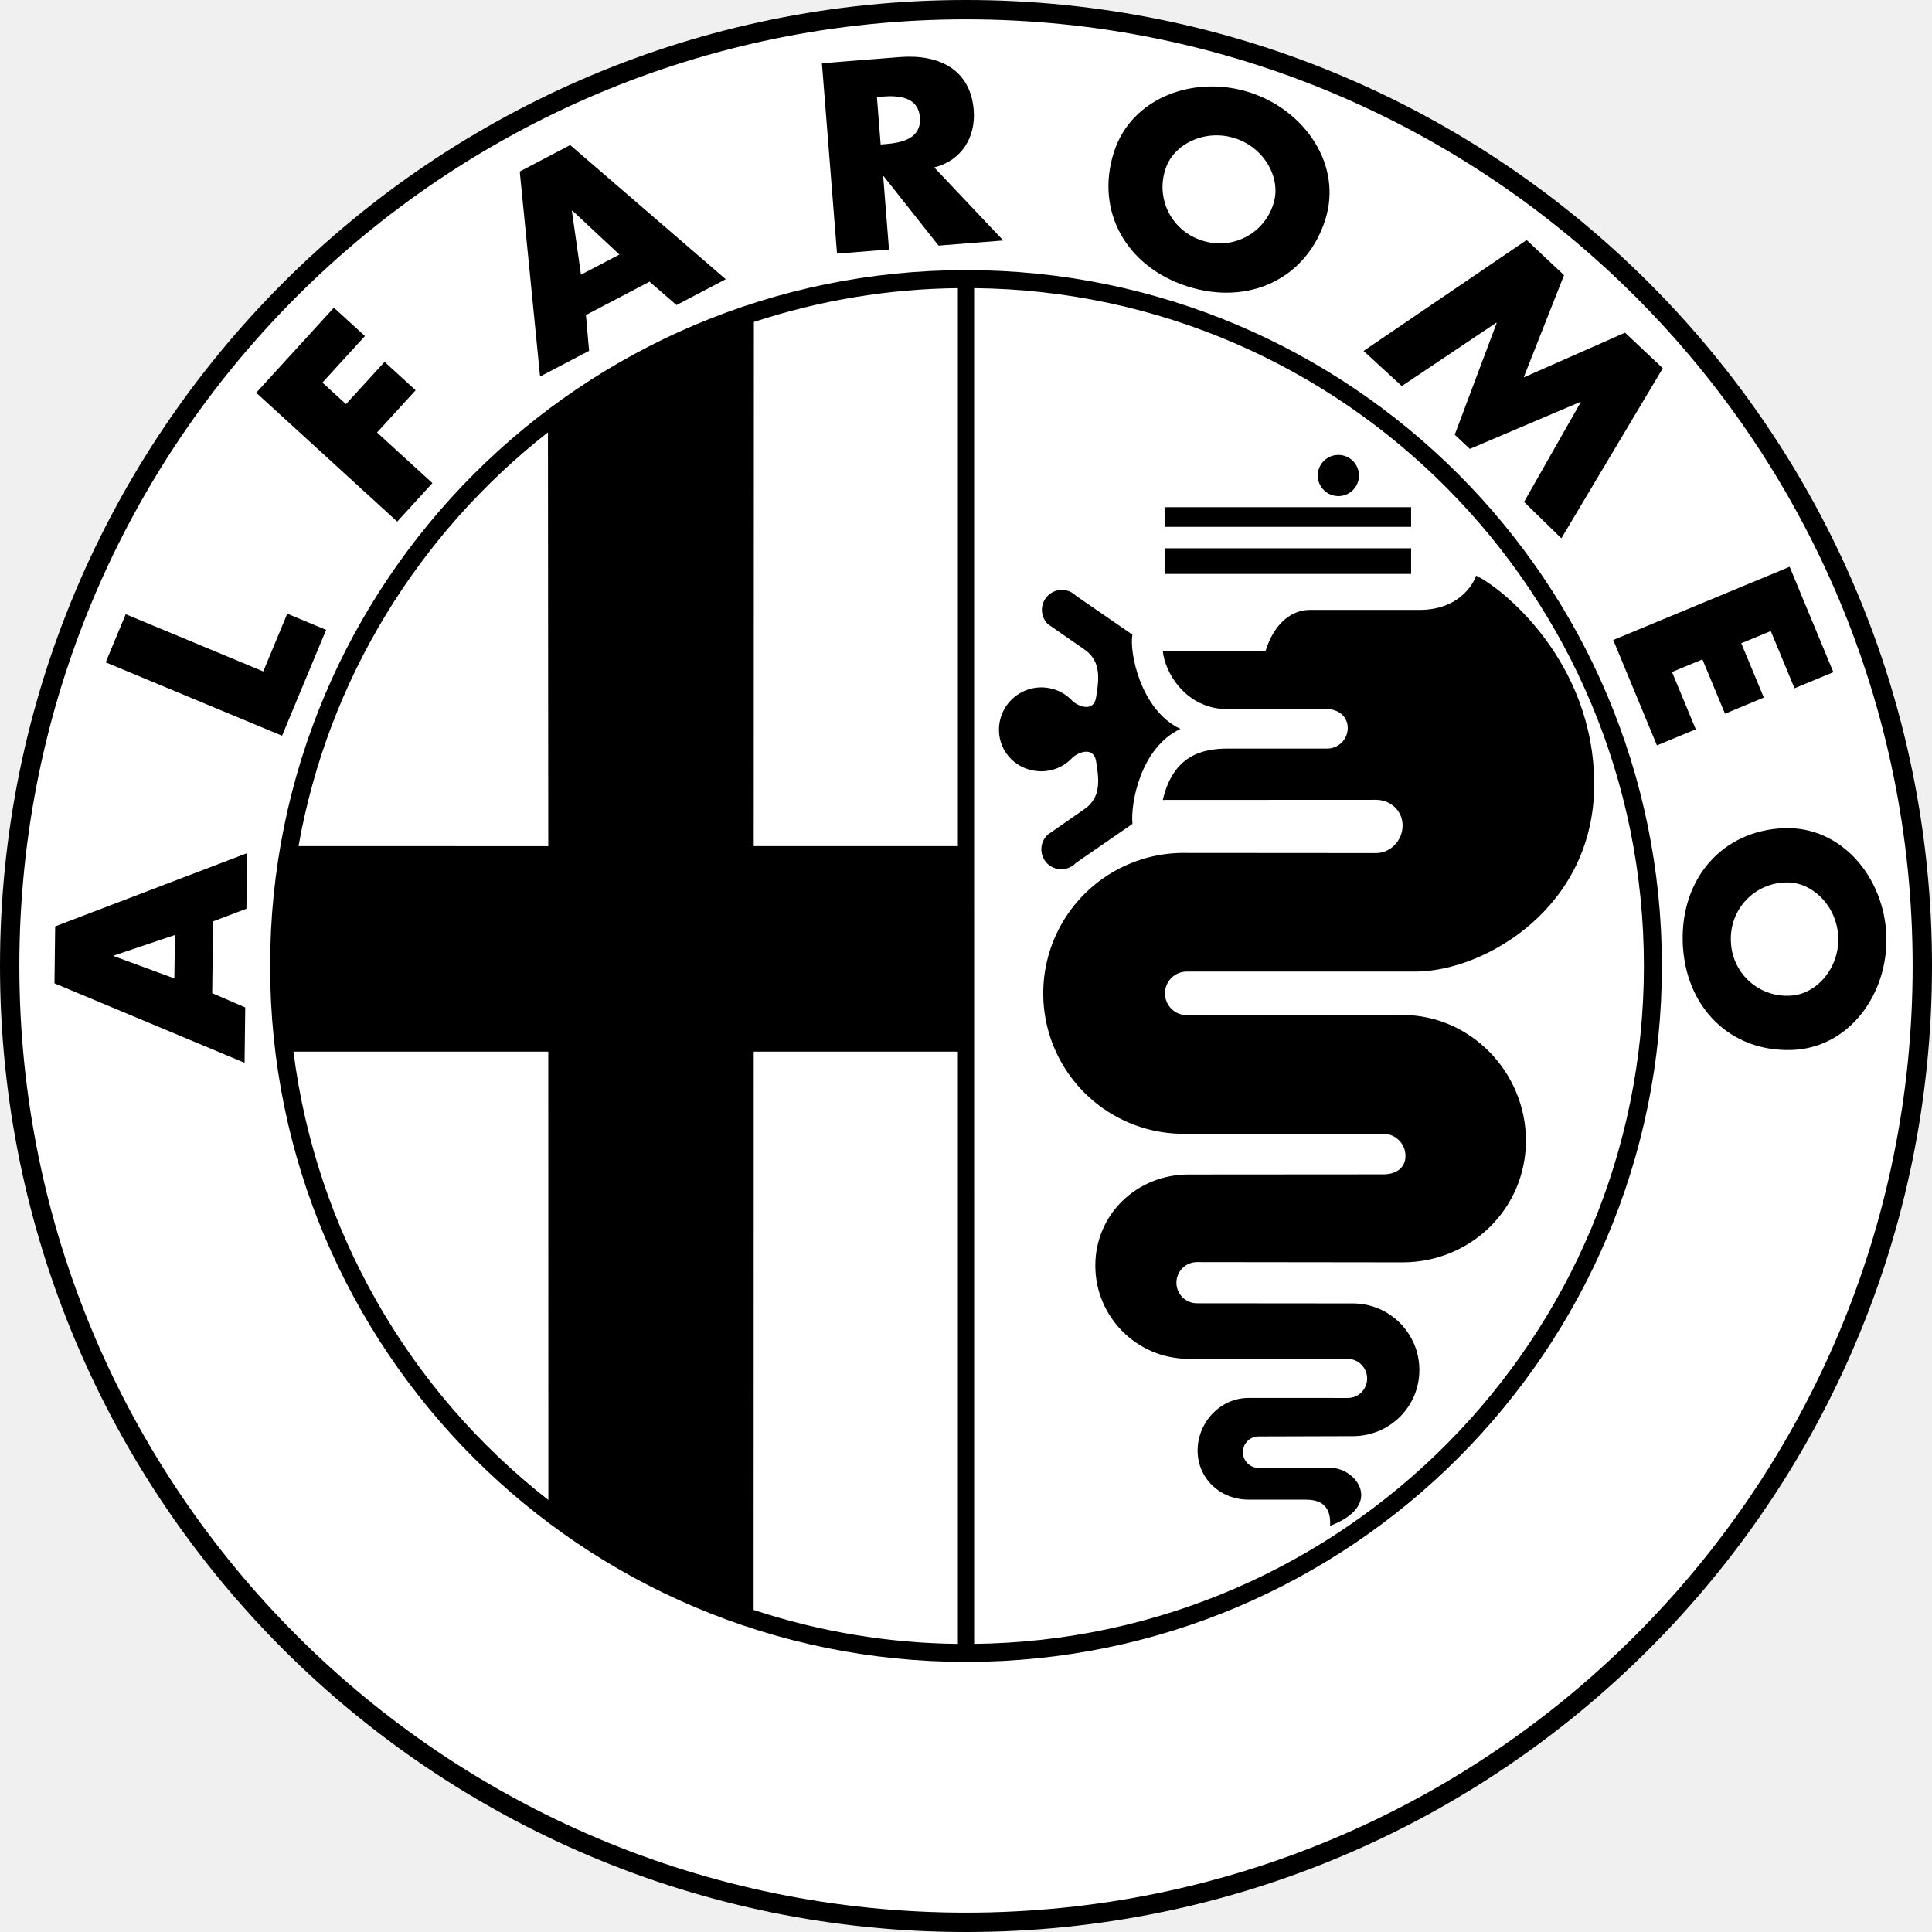
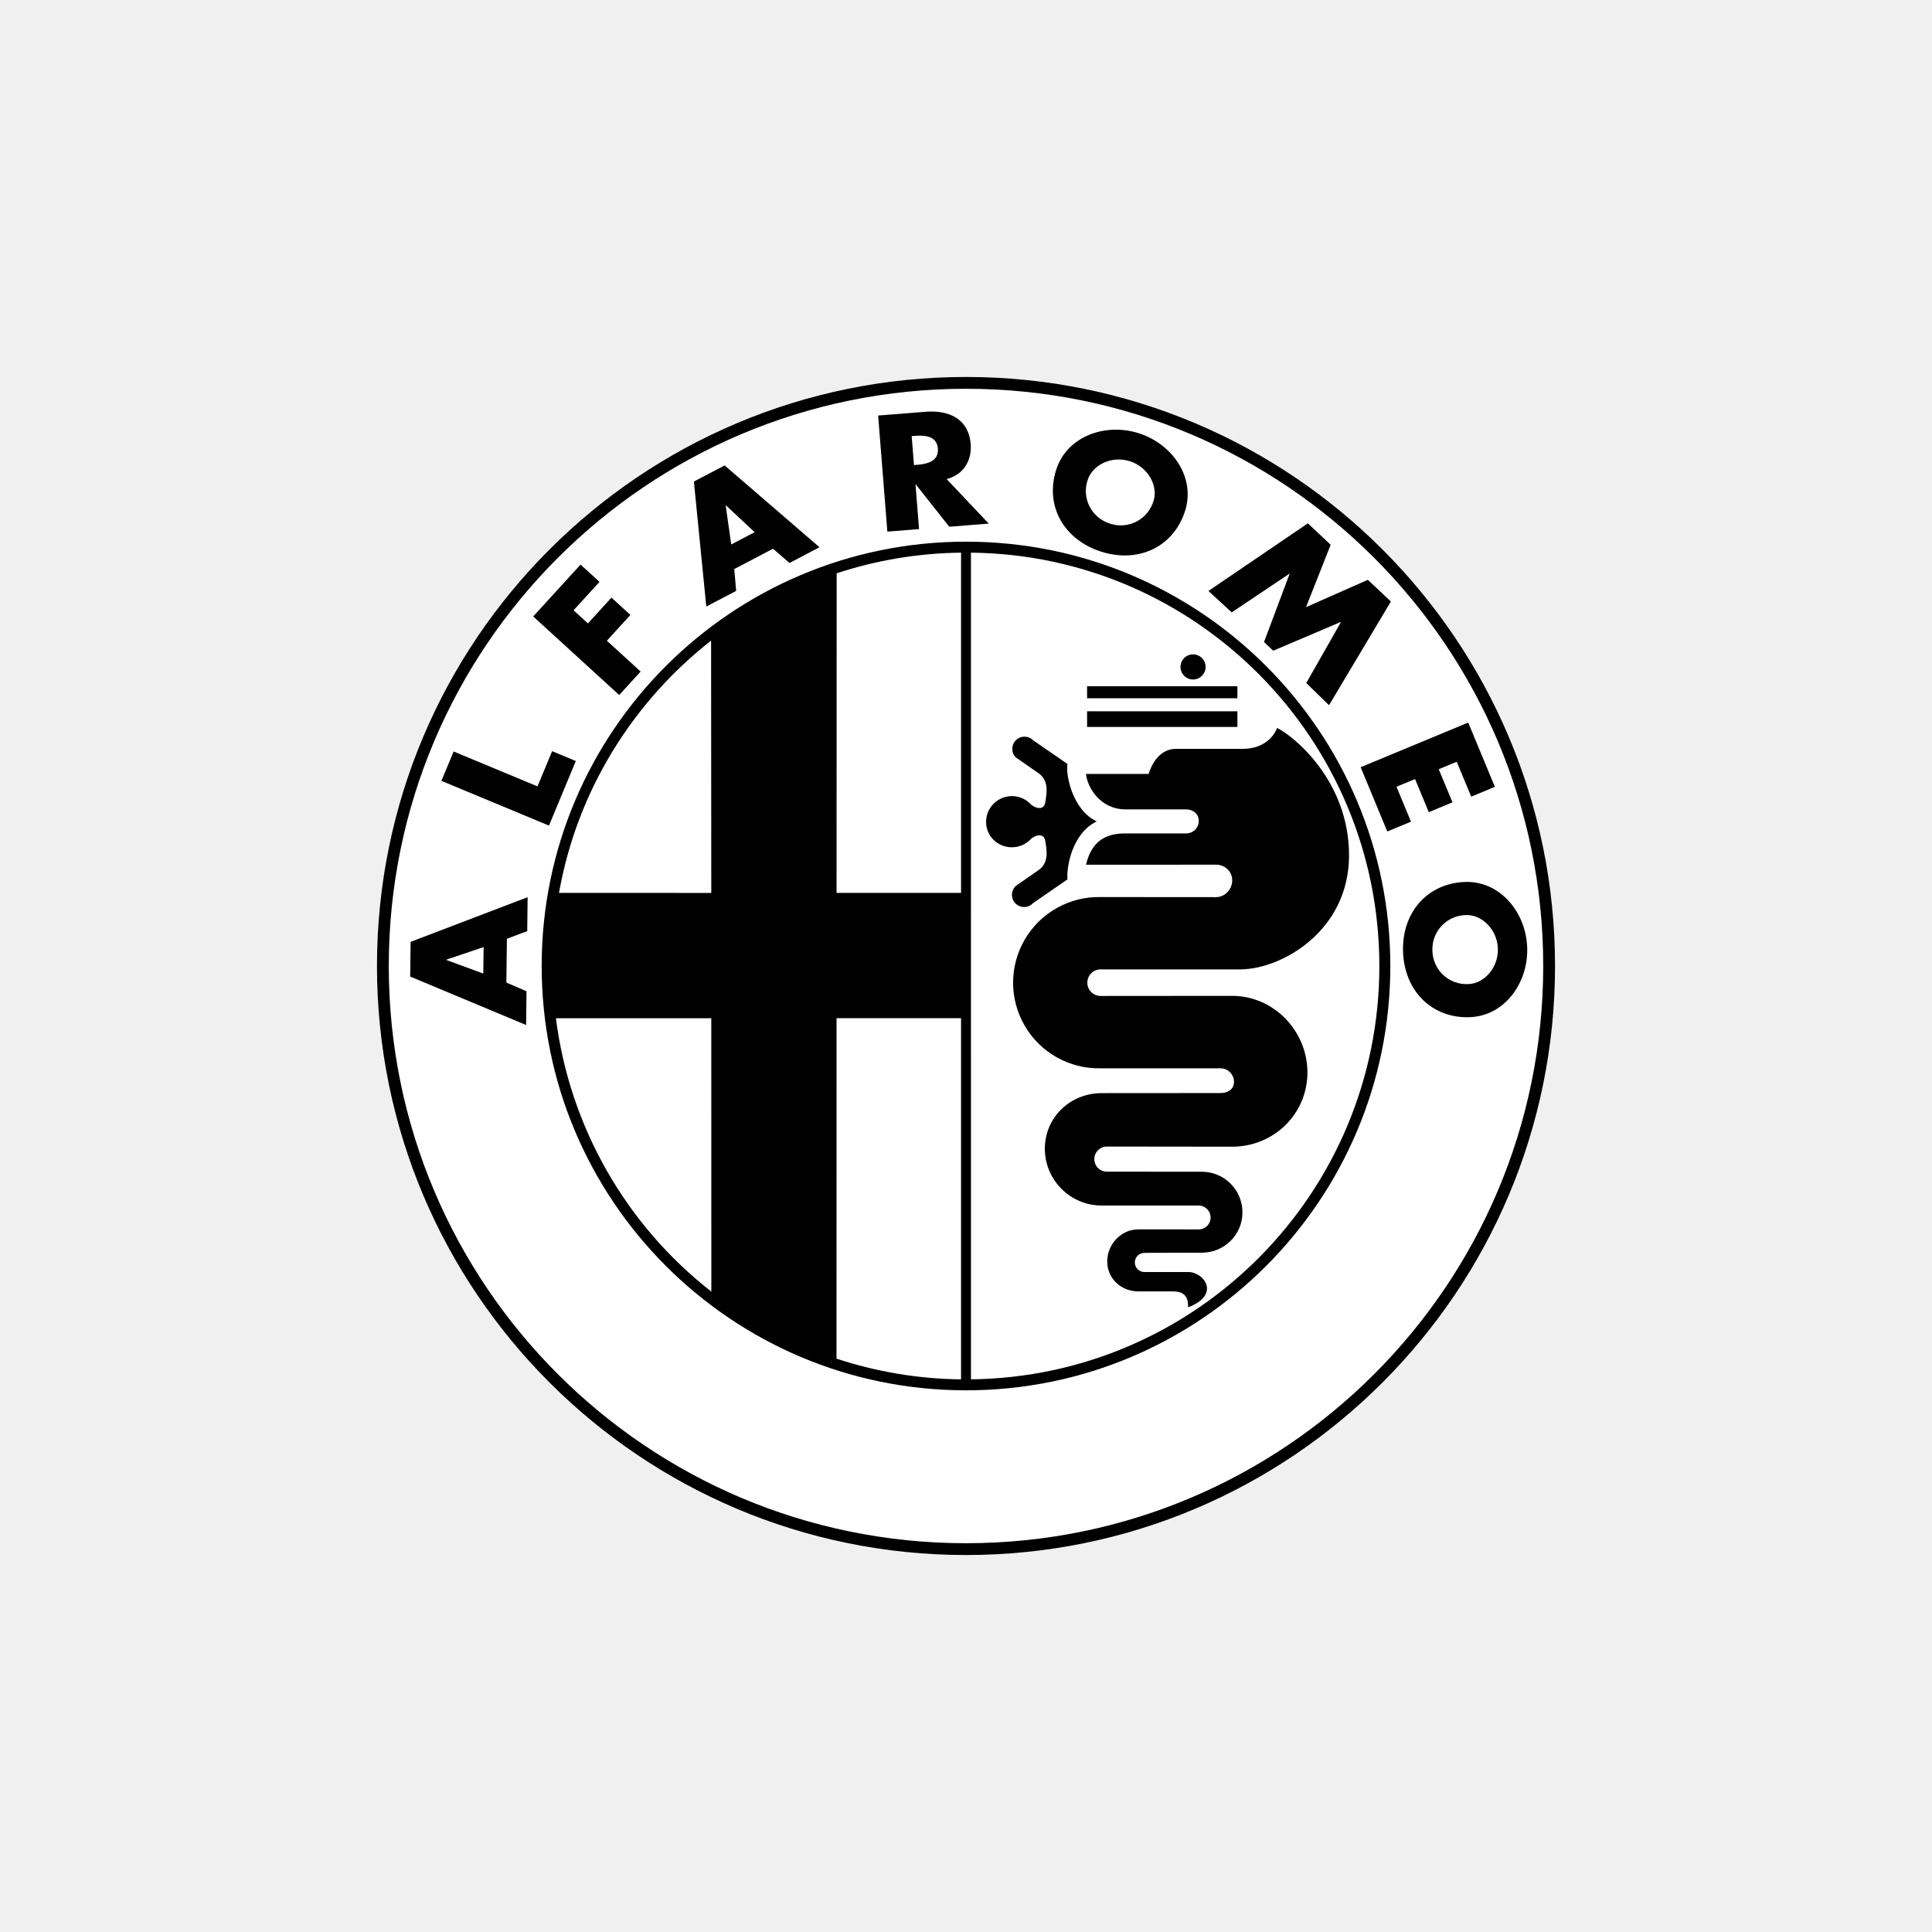
- <svg xmlns="http://www.w3.org/2000/svg" width="2500" height="2500" viewBox="0 0 55.613 55.613">
+ <svg xmlns="http://www.w3.org/2000/svg" width="2500" height="2500" viewBox="-17.796 -17.796 91.205 91.205">
  <path d="M27.807 55.613c15.357 0 27.806-12.449 27.806-27.807C55.613 12.45 43.164 0 27.807 0S0 12.45 0 27.807s12.45 27.806 27.807 27.806z" />
  <path d="M27.807 55.056c15.049 0 27.249-12.2 27.249-27.249 0-15.05-12.199-27.25-27.249-27.25-15.05 0-27.25 12.2-27.25 27.25 0 15.048 12.2 27.249 27.25 27.249z" fill="#fff" />
  <path d="M27.807 47.838c11.062 0 20.031-8.968 20.031-20.031 0-11.063-8.969-20.032-20.031-20.032-11.063 0-20.032 8.969-20.032 20.032s8.969 20.031 20.032 20.031zM27.609 30.271zM27.609 24.356zM6.108 28.589l.951.41-.019 1.593-5.472-2.287.02-1.639 5.524-2.108-.019 1.601-.96.363-.025 2.067zM7.578 19.327l.691-1.662 1.118.466-1.268 3.047-5.077-2.112.577-1.386 3.959 1.647z" />
  <path d="M9.281 11.013l.678.62 1.111-1.216.894.817-1.111 1.216 1.594 1.456-1.013 1.108-4.059-3.709 2.236-2.448.894.816-1.224 1.34zM16.866 9.068l.091 1.031-1.411.739-.585-5.901 1.452-.761 4.478 3.862-1.418.743-.776-.673-1.831.96zM28.88 6.922l-1.863.148-1.579-1.996-.015.001.167 2.107-1.496.118-.435-5.48 2.236-.177c1.138-.091 2.042.357 2.134 1.528.06.756-.331 1.446-1.137 1.648l1.988 2.103zM38.146 6.332c-.545 1.695-2.206 2.478-3.971 1.91-1.764-.569-2.654-2.173-2.109-3.867.51-1.583 2.326-2.224 3.908-1.715 1.582.509 2.681 2.09 2.172 3.672zM43.945 6.909l1.076 1.012-1.162 2.944 2.918-1.289 1.087 1.024-2.92 4.895-1.074-1.047 1.631-2.869-.011-.01-3.18 1.353-.435-.409L43.081 9.3l-.011-.01-2.719 1.823-1.1-1.011 4.694-3.193zM50.972 18.165l-.849.352.649 1.563-1.118.464-.649-1.563-.876.363.684 1.649-1.118.463-1.258-3.034 5.078-2.107 1.259 3.034-1.118.463-.684-1.647zM51.581 30.223c-1.778.062-3.078-1.234-3.143-3.087-.062-1.852 1.145-3.235 2.924-3.297 1.661-.056 2.88 1.434 2.937 3.095.058 1.66-1.056 3.231-2.718 3.289z" />
  <path fill="#fff" d="M3.277 27.506v.016l1.742.641.016-1.249-1.758.592zM16.475 6.062l-.013.007.262 1.838 1.106-.58-1.355-1.265zM25.35 4.159l.145-.012c.488-.038 1.031-.169.984-.766-.047-.596-.604-.639-1.092-.6l-.145.01.108 1.368zM33.55 4.861a1.612 1.612 0 0 0 1.05 2.061 1.613 1.613 0 0 0 2.057-1.061c.232-.722-.255-1.607-1.108-1.882-.854-.275-1.766.16-1.999.882zM51.408 25.402a1.613 1.613 0 0 0-1.584 1.686 1.611 1.611 0 0 0 1.696 1.573c.758-.026 1.426-.784 1.395-1.679-.031-.896-.749-1.607-1.507-1.58zM28.041 47.32L28.04 8.294c10.65.106 19.28 8.802 19.28 19.513S38.695 47.213 28.004 47.32h.037zM8.447 30.27a19.485 19.485 0 0 0 7.338 12.908l-.003-12.906H8.447v-.002zM15.773 12.445l.009 11.912-7.189-.002c.854-4.822 3.48-9.008 7.18-11.91zM27.573 24.356h-5.877l.005-15.088a19.446 19.446 0 0 1 5.872-.974v16.062zM27.573 47.32a19.408 19.408 0 0 1-5.88-.978l.003-16.071h5.877V47.32z" />
  <path d="M33.523 16.521h7.096v-.739h-7.096v.739zM33.523 15.166h7.096V14.6h-7.096v.566zM34.09 14.281a.593.593 0 1 0 0 0zM35.568 14.281a.593.593 0 1 0 0 0zM37.046 14.281a.593.593 0 1 0 0 0zM38.525 14.281a.593.593 0 1 0-.593-.593.594.594 0 0 0 .593.593zM40.003 14.281a.593.593 0 1 0 0 0zM35.938 43.167c-.81 0-1.465-.606-1.465-1.415 0-.807.655-1.512 1.465-1.512l2.857.001c.309 0 .558-.25.558-.559a.566.566 0 0 0-.558-.568h-4.583a2.684 2.684 0 0 1-2.683-2.684c0-1.481 1.201-2.622 2.683-2.622l5.617-.004c.347 0 .628-.182.628-.527a.638.638 0 0 0-.628-.641h-5.666a4.043 4.043 0 1 1 0-8.084l5.445.004c.423 0 .766-.368.766-.791 0-.424-.343-.742-.766-.742l-6.136.003c.296-1.281 1.134-1.479 1.872-1.478h2.858a.592.592 0 0 0 .593-.593c0-.326-.265-.542-.593-.542h-2.858c-1.231 0-1.822-1.084-1.872-1.674h2.957c.246-.789.739-1.183 1.281-1.183h3.154c1.084 0 1.527-.69 1.626-.986.739.345 3.399 2.464 3.399 6.012s-3.153 5.371-5.125 5.385h-6.603a.626.626 0 1 0 0 1.254l6.209-.005c1.963 0 3.554 1.654 3.554 3.616 0 1.963-1.591 3.505-3.554 3.505l-5.914-.007a.592.592 0 1 0 0 1.185l4.485.004c1.058 0 1.916.858 1.916 1.917 0 1.06-.858 1.904-1.916 1.904l-2.711.008a.453.453 0 0 0 0 .906h2.082c.727.003 1.54 1.074-.024 1.666.013-.308-.037-.752-.69-.752-.65.001-1.66-.001-1.66-.001z" />
  <path d="M33.979 20.982c-1.158.542-1.441 2.167-1.381 2.734l-1.625 1.121a.575.575 0 1 1-.813-.812l1.047-.728c.517-.345.419-.911.345-1.379-.073-.468-.566-.247-.715-.074-.22.221-.525.358-.862.358-.674 0-1.22-.522-1.22-1.196a1.22 1.22 0 0 1 2.082-.863c.148.173.642.395.715-.074.074-.468.172-1.035-.345-1.38l-1.047-.727a.574.574 0 1 1 .813-.813l1.625 1.121c-.098.47.223 2.17 1.381 2.712z" />
</svg>
